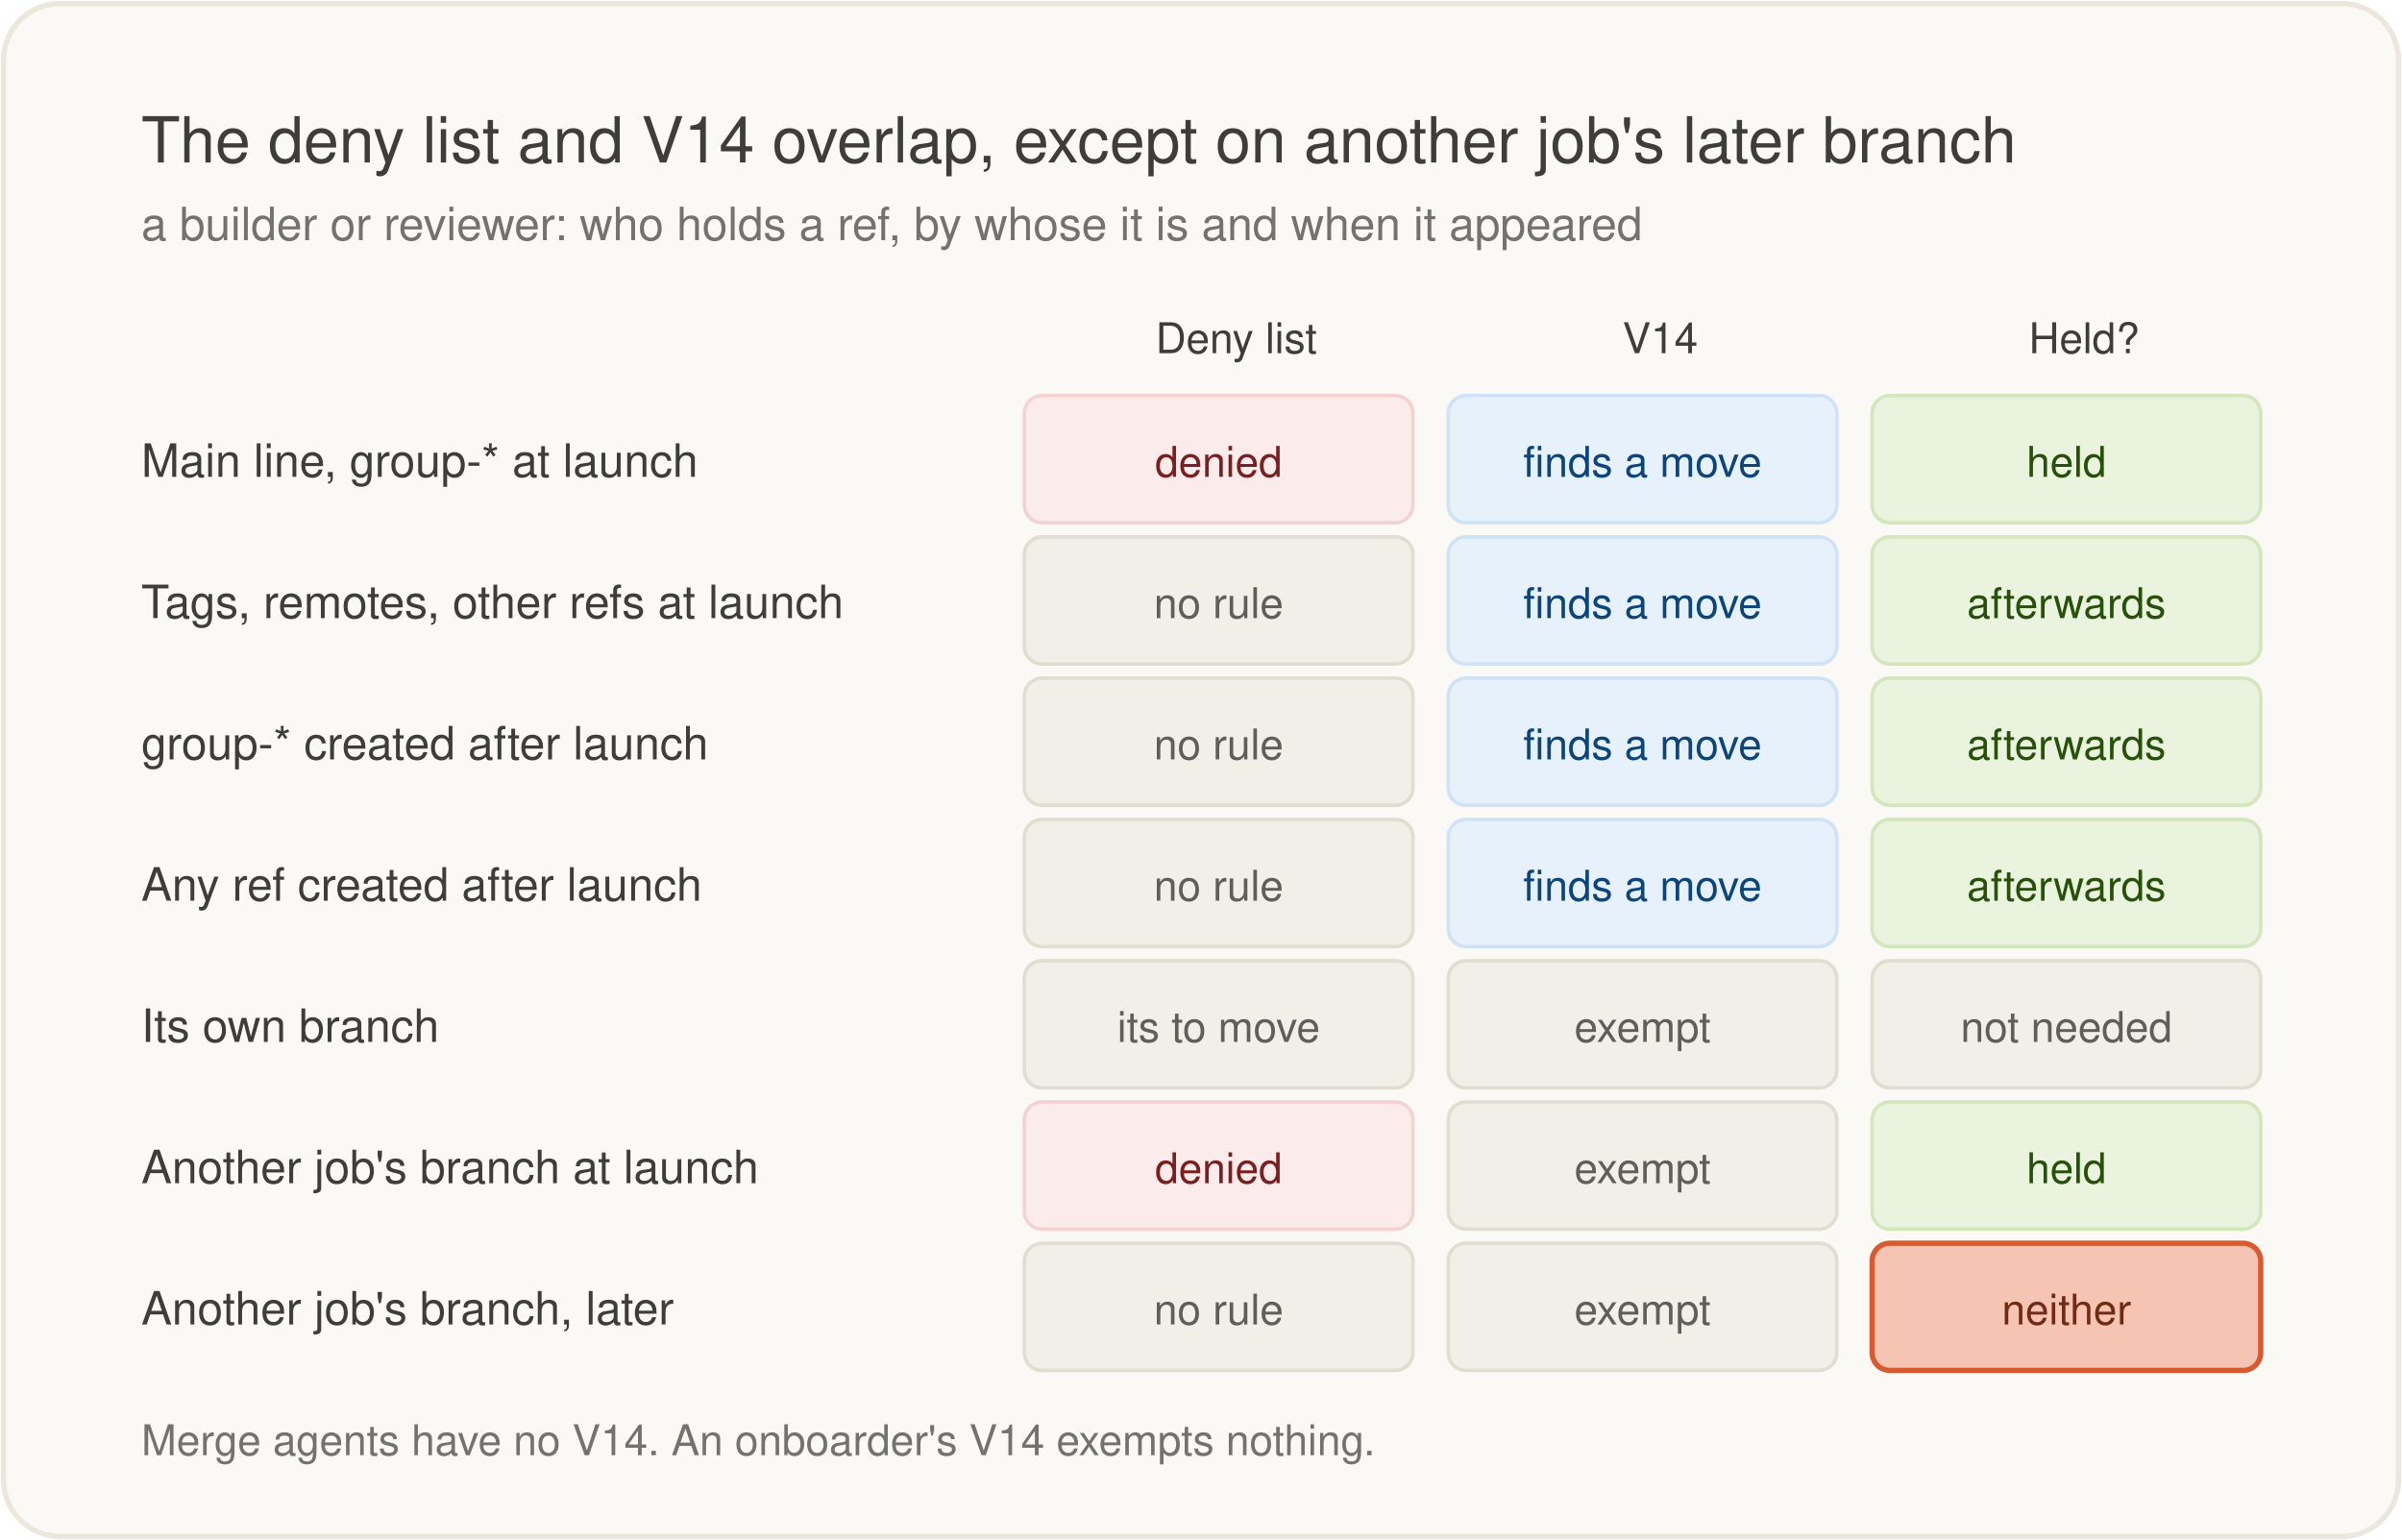
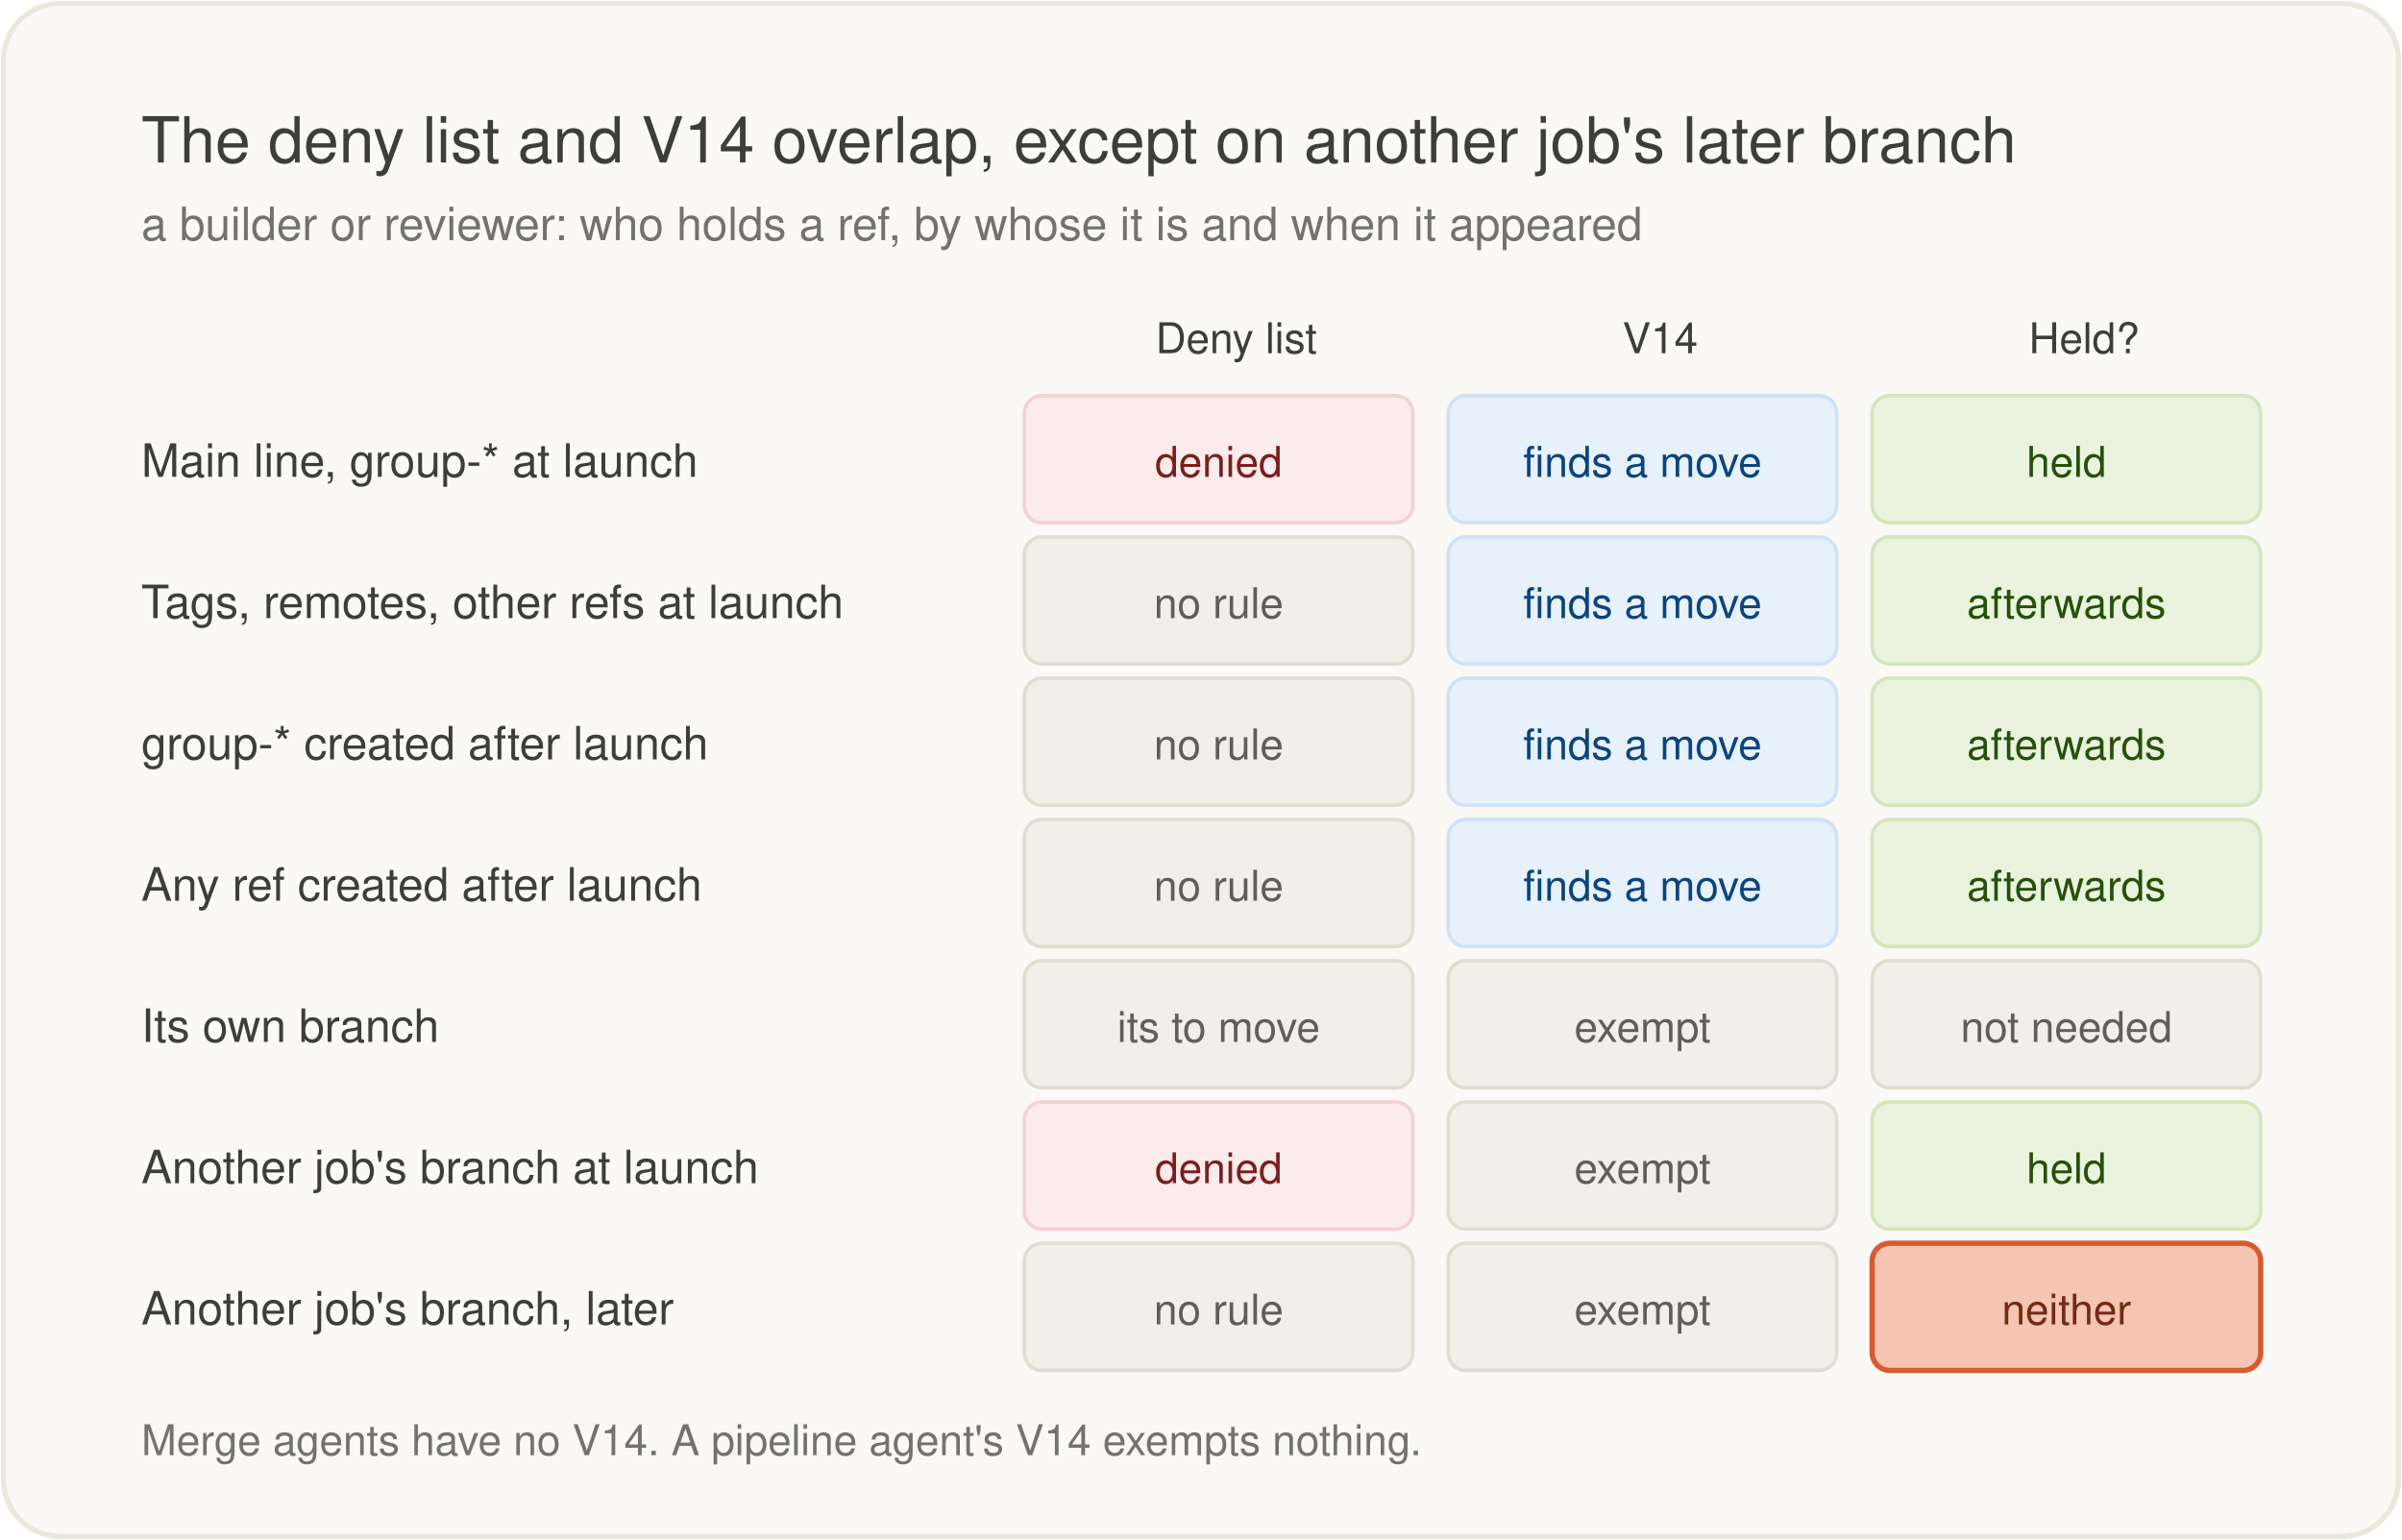
<svg xmlns="http://www.w3.org/2000/svg" width="680" height="436" viewBox="0 0 680 436" role="img" font-family="-apple-system,BlinkMacSystemFont,'Segoe UI',Helvetica,Arial,sans-serif">
  <rect x="1" y="1" width="678" height="434" rx="16" fill="#FAF9F5" stroke="#ECE7DC" stroke-width="1.5" />
  <text x="40" y="46" font-size="18" font-weight="500" fill="#3d3d3a">The deny list and V14 overlap, except on another job's later branch</text>
  <text x="40" y="68" font-size="13" fill="#73726c">a builder or reviewer: who holds a ref, by whose it is and when it appeared</text>
  <g font-size="12" text-anchor="middle">
    <text x="350" y="100" font-weight="500" fill="#3d3d3a">Deny list</text>
    <text x="470" y="100" font-weight="500" fill="#3d3d3a">V14</text>
    <text x="590" y="100" font-weight="500" fill="#3d3d3a">Held?</text>
  </g>
  <text x="40" y="135" font-size="13" font-weight="500" fill="#3d3d3a">Main line, group-* at launch</text>
  <rect x="290" y="112" width="110" height="36" rx="5" fill="#FCEBEB" stroke="#F3D2D2" stroke-width="1" />
  <text x="345" y="135" font-size="12" fill="#791F1F" text-anchor="middle">denied</text>
  <rect x="410" y="112" width="110" height="36" rx="5" fill="#E6F1FB" stroke="#CFE2F6" stroke-width="1" />
  <text x="465" y="135" font-size="12" fill="#0C447C" text-anchor="middle">finds a move</text>
  <rect x="530" y="112" width="110" height="36" rx="5" fill="#EAF3DE" stroke="#D3E6BC" stroke-width="1" />
  <text x="585" y="135" font-size="12" fill="#27500A" text-anchor="middle">held</text>
  <text x="40" y="175" font-size="13" font-weight="500" fill="#3d3d3a">Tags, remotes, other refs at launch</text>
  <rect x="290" y="152" width="110" height="36" rx="5" fill="#F1EFE8" stroke="#E1DDD0" stroke-width="1" />
  <text x="345" y="175" font-size="12" fill="#5F5E5A" text-anchor="middle">no rule</text>
  <rect x="410" y="152" width="110" height="36" rx="5" fill="#E6F1FB" stroke="#CFE2F6" stroke-width="1" />
  <text x="465" y="175" font-size="12" fill="#0C447C" text-anchor="middle">finds a move</text>
  <rect x="530" y="152" width="110" height="36" rx="5" fill="#EAF3DE" stroke="#D3E6BC" stroke-width="1" />
  <text x="585" y="175" font-size="12" fill="#27500A" text-anchor="middle">afterwards</text>
  <text x="40" y="215" font-size="13" font-weight="500" fill="#3d3d3a">group-* created after launch</text>
  <rect x="290" y="192" width="110" height="36" rx="5" fill="#F1EFE8" stroke="#E1DDD0" stroke-width="1" />
  <text x="345" y="215" font-size="12" fill="#5F5E5A" text-anchor="middle">no rule</text>
  <rect x="410" y="192" width="110" height="36" rx="5" fill="#E6F1FB" stroke="#CFE2F6" stroke-width="1" />
  <text x="465" y="215" font-size="12" fill="#0C447C" text-anchor="middle">finds a move</text>
  <rect x="530" y="192" width="110" height="36" rx="5" fill="#EAF3DE" stroke="#D3E6BC" stroke-width="1" />
  <text x="585" y="215" font-size="12" fill="#27500A" text-anchor="middle">afterwards</text>
  <text x="40" y="255" font-size="13" font-weight="500" fill="#3d3d3a">Any ref created after launch</text>
  <rect x="290" y="232" width="110" height="36" rx="5" fill="#F1EFE8" stroke="#E1DDD0" stroke-width="1" />
  <text x="345" y="255" font-size="12" fill="#5F5E5A" text-anchor="middle">no rule</text>
  <rect x="410" y="232" width="110" height="36" rx="5" fill="#E6F1FB" stroke="#CFE2F6" stroke-width="1" />
  <text x="465" y="255" font-size="12" fill="#0C447C" text-anchor="middle">finds a move</text>
  <rect x="530" y="232" width="110" height="36" rx="5" fill="#EAF3DE" stroke="#D3E6BC" stroke-width="1" />
  <text x="585" y="255" font-size="12" fill="#27500A" text-anchor="middle">afterwards</text>
  <text x="40" y="295" font-size="13" font-weight="500" fill="#3d3d3a">Its own branch</text>
  <rect x="290" y="272" width="110" height="36" rx="5" fill="#F1EFE8" stroke="#E1DDD0" stroke-width="1" />
  <text x="345" y="295" font-size="12" fill="#5F5E5A" text-anchor="middle">its to move</text>
  <rect x="410" y="272" width="110" height="36" rx="5" fill="#F1EFE8" stroke="#E1DDD0" stroke-width="1" />
  <text x="465" y="295" font-size="12" fill="#5F5E5A" text-anchor="middle">exempt</text>
  <rect x="530" y="272" width="110" height="36" rx="5" fill="#F1EFE8" stroke="#E1DDD0" stroke-width="1" />
  <text x="585" y="295" font-size="12" fill="#5F5E5A" text-anchor="middle">not needed</text>
  <text x="40" y="335" font-size="13" font-weight="500" fill="#3d3d3a">Another job's branch at launch</text>
  <rect x="290" y="312" width="110" height="36" rx="5" fill="#FCEBEB" stroke="#F3D2D2" stroke-width="1" />
  <text x="345" y="335" font-size="12" fill="#791F1F" text-anchor="middle">denied</text>
  <rect x="410" y="312" width="110" height="36" rx="5" fill="#F1EFE8" stroke="#E1DDD0" stroke-width="1" />
  <text x="465" y="335" font-size="12" fill="#5F5E5A" text-anchor="middle">exempt</text>
  <rect x="530" y="312" width="110" height="36" rx="5" fill="#EAF3DE" stroke="#D3E6BC" stroke-width="1" />
  <text x="585" y="335" font-size="12" fill="#27500A" text-anchor="middle">held</text>
  <text x="40" y="375" font-size="13" font-weight="500" fill="#3d3d3a">Another job's branch, later</text>
  <rect x="290" y="352" width="110" height="36" rx="5" fill="#F1EFE8" stroke="#E1DDD0" stroke-width="1" />
  <text x="345" y="375" font-size="12" fill="#5F5E5A" text-anchor="middle">no rule</text>
  <rect x="410" y="352" width="110" height="36" rx="5" fill="#F1EFE8" stroke="#E1DDD0" stroke-width="1" />
  <text x="465" y="375" font-size="12" fill="#5F5E5A" text-anchor="middle">exempt</text>
  <rect x="530" y="352" width="110" height="36" rx="5" fill="#F5C4B3" stroke="#D85A30" stroke-width="1.5" />
  <text x="585" y="375" font-size="12" fill="#712B13" text-anchor="middle">neither</text>
-   <text x="40" y="412" font-size="12" fill="#73726c">Merge agents have no V14. An onboarder's V14 exempts nothing.</text>
+   <text x="40" y="412" font-size="12" fill="#73726c">Merge agents have no V14. A pipeline agent's V14 exempts nothing.</text>
</svg>
